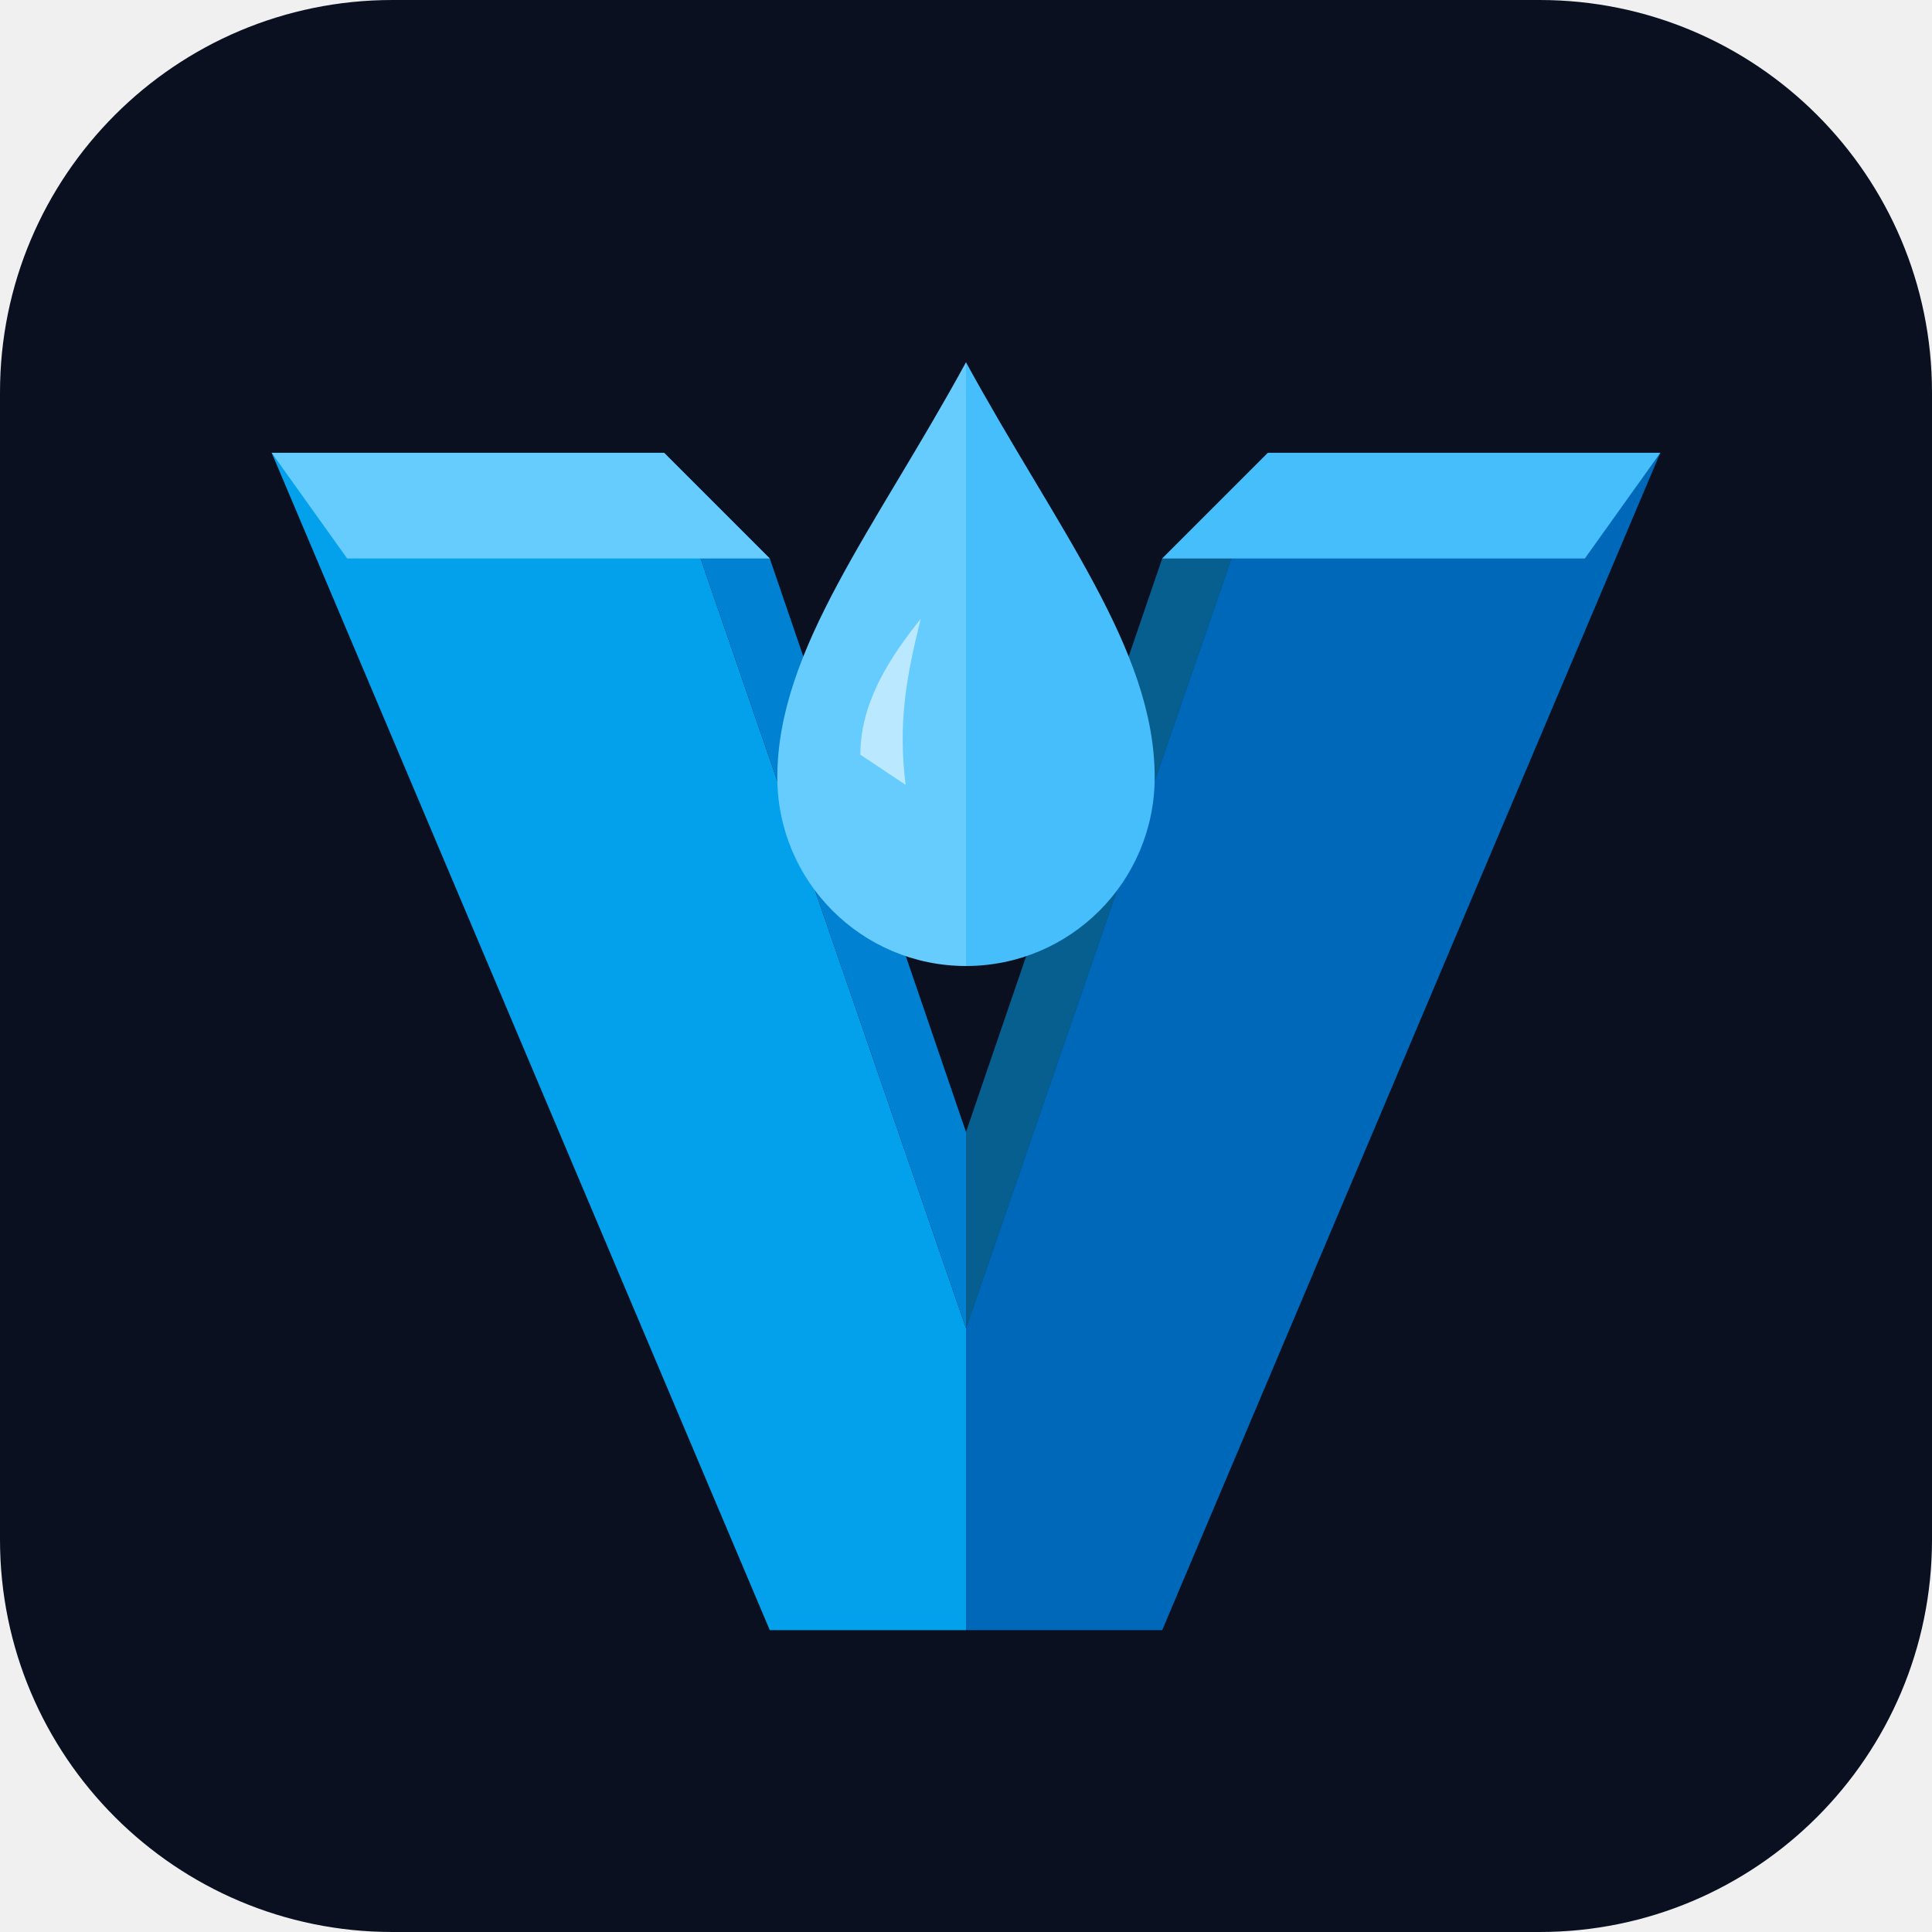
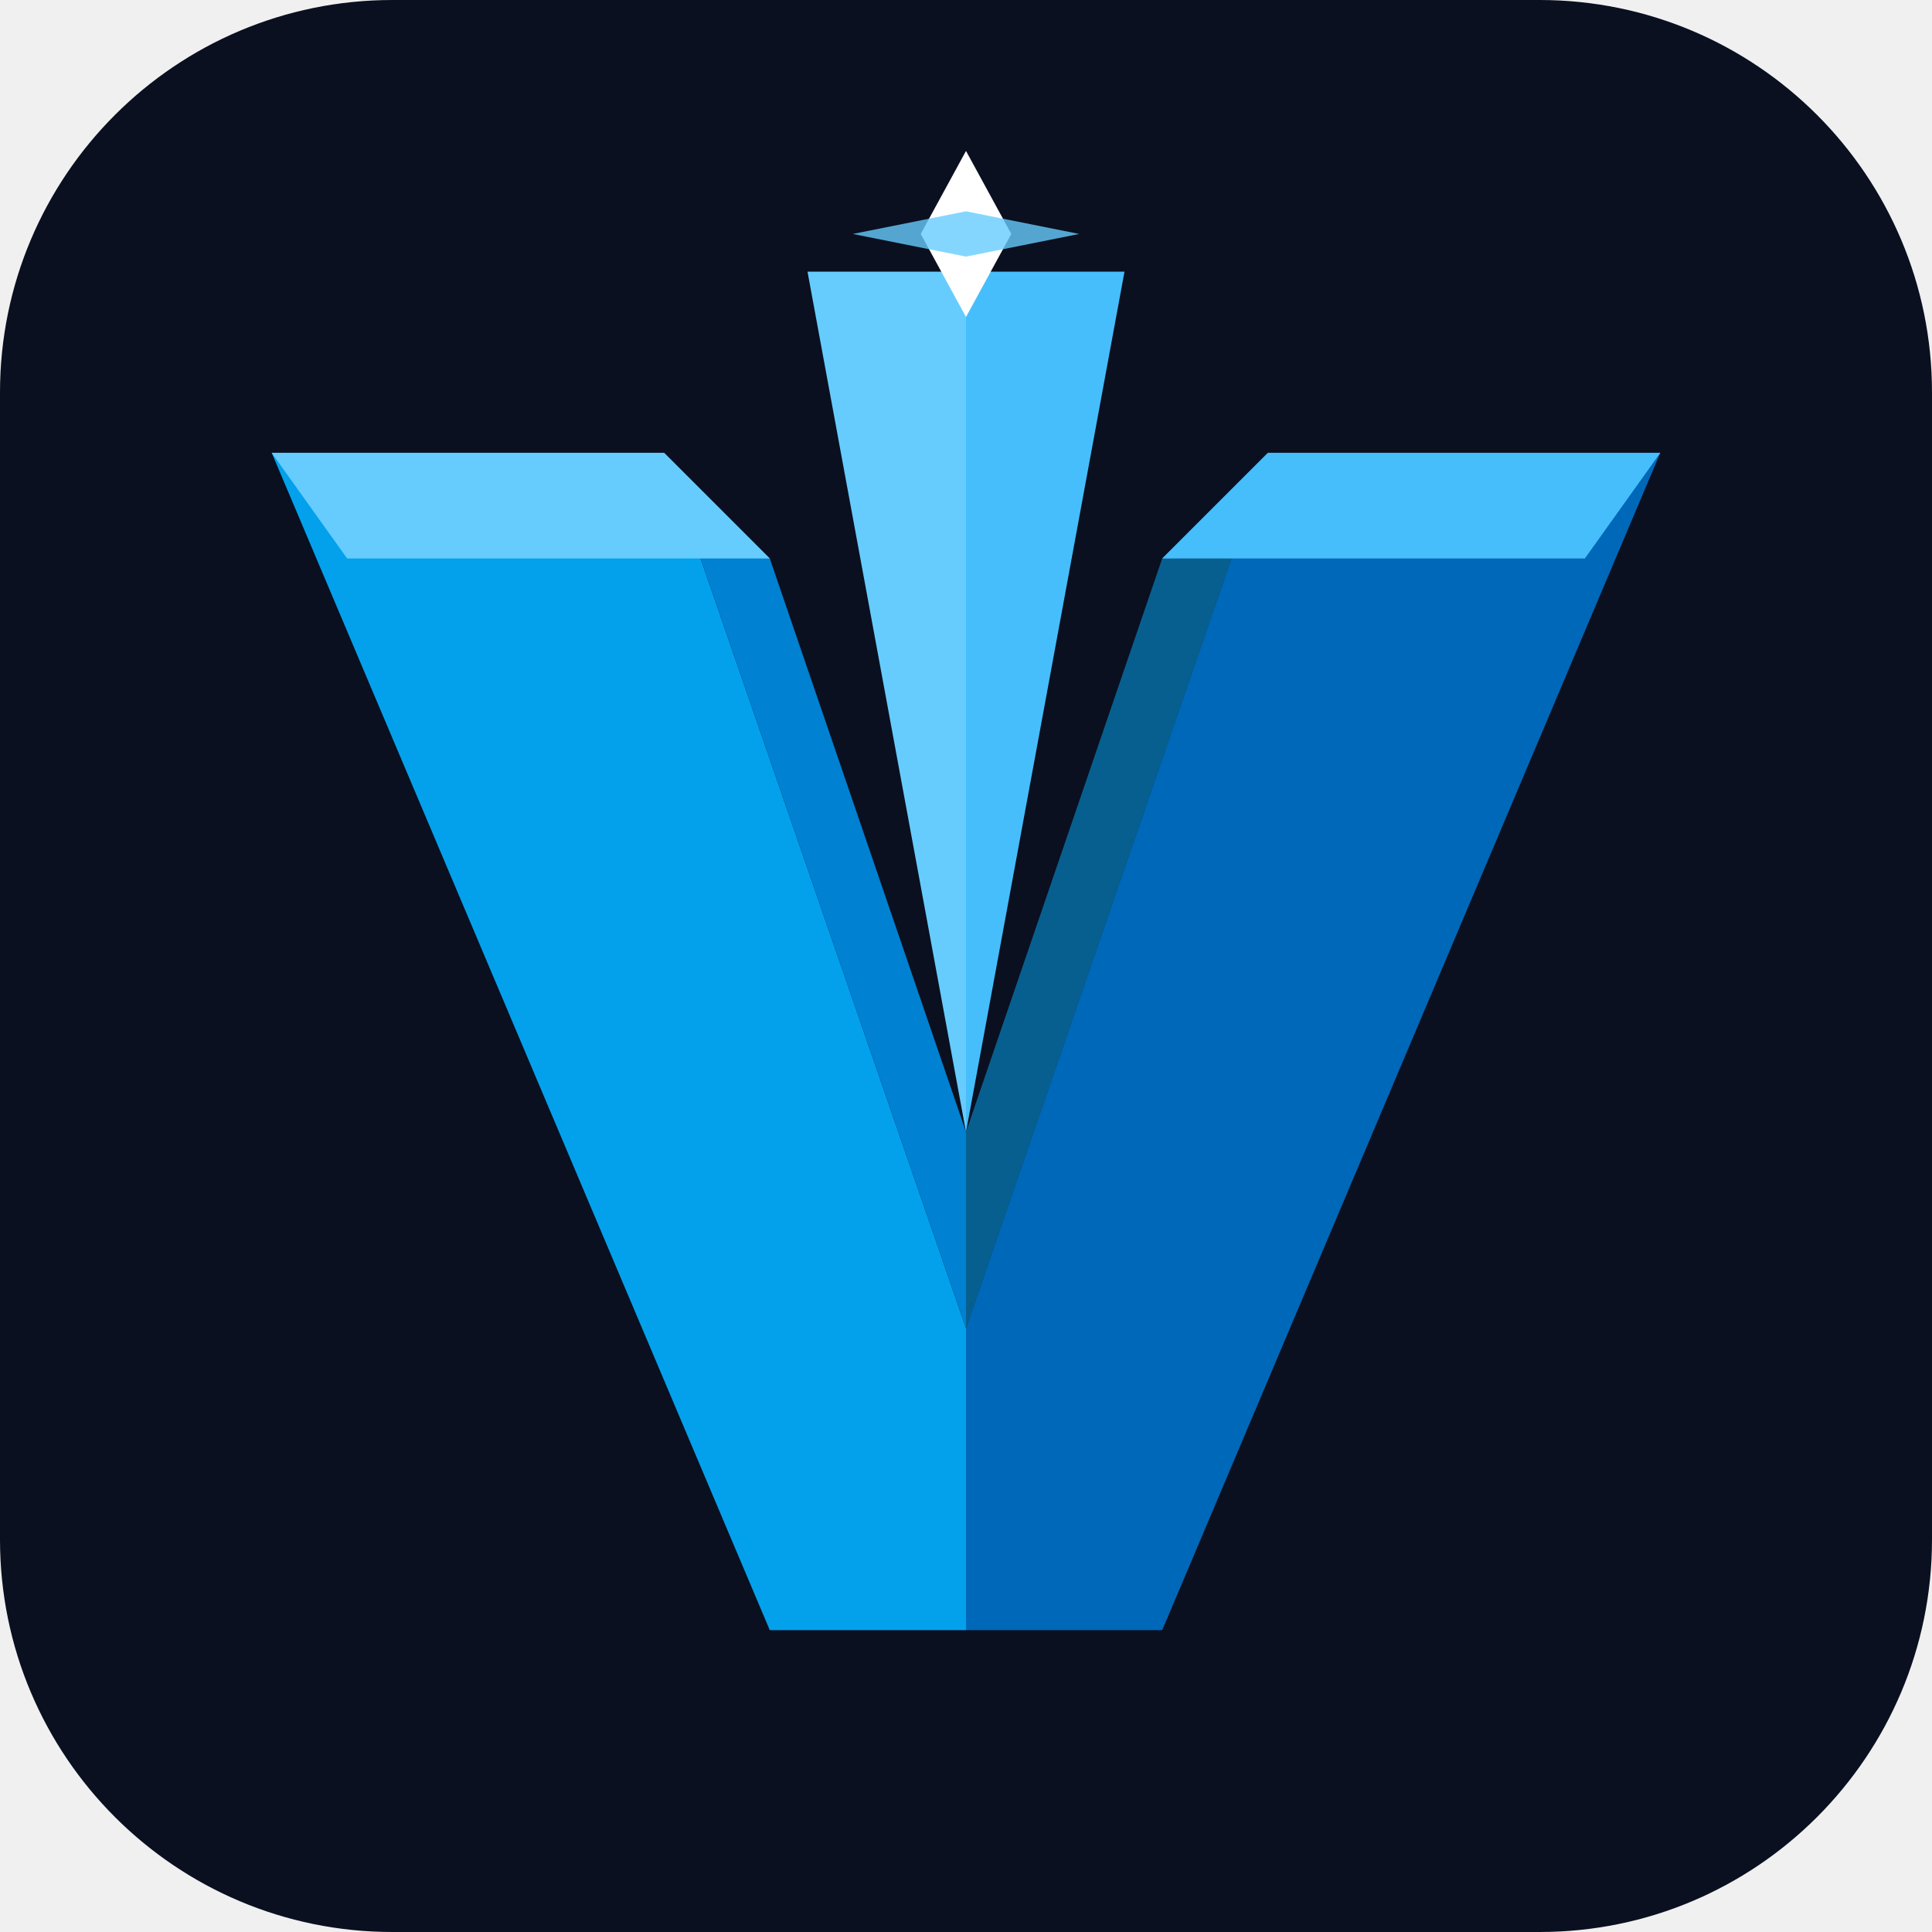
<svg xmlns="http://www.w3.org/2000/svg" width="512" height="512" viewBox="0 0 512 512">
  <rect width="512" height="512" rx="104" fill="#0a1020" />
  <path fill="#03a1ec" d="M72,120 H176 L256,352 L256,432 H204 Z" />
  <path fill="#0081d2" d="M176,120 L204,148 L256,300 L256,352 Z" />
  <path fill="#0068b8" d="M440,120 H336 L256,352 L256,432 H308 Z" />
  <path fill="#03a1ec" d="M336,120 L308,148 L256,300 L256,352 Z" opacity=".55" />
  <path fill="#66ccfe" d="M72,120 H176 L204,148 H92 Z" />
  <path fill="#46befc" d="M440,120 H336 L308,148 H420 Z" />
-   <path fill="#66ccfe" d="M256,96 C232,140 206,172 206,206 A50,50 0 0 0 256,256 Z" />
-   <path fill="#46befc" d="M256,96 C280,140 306,172 306,206 A50,50 0 0 1 256,256 Z" />
-   <path fill="#ffffff" opacity=".55" d="M228,200 C228,186 236,174 244,164 C240,180 238,192 240,208 Z" />
+   <path fill="#66ccfe" d="M256,300 L214,72 L256,72 Z" />
+   <path fill="#46befc" d="M256,300 L298,72 L256,72 Z" />
+   <path fill="#ffffff" d="M256,40 L268,62 L256,84 L244,62 Z" />
+   <path fill="#66ccfe" opacity=".8" d="M226,62 L256,56 L286,62 L256,68 Z" />
</svg>
